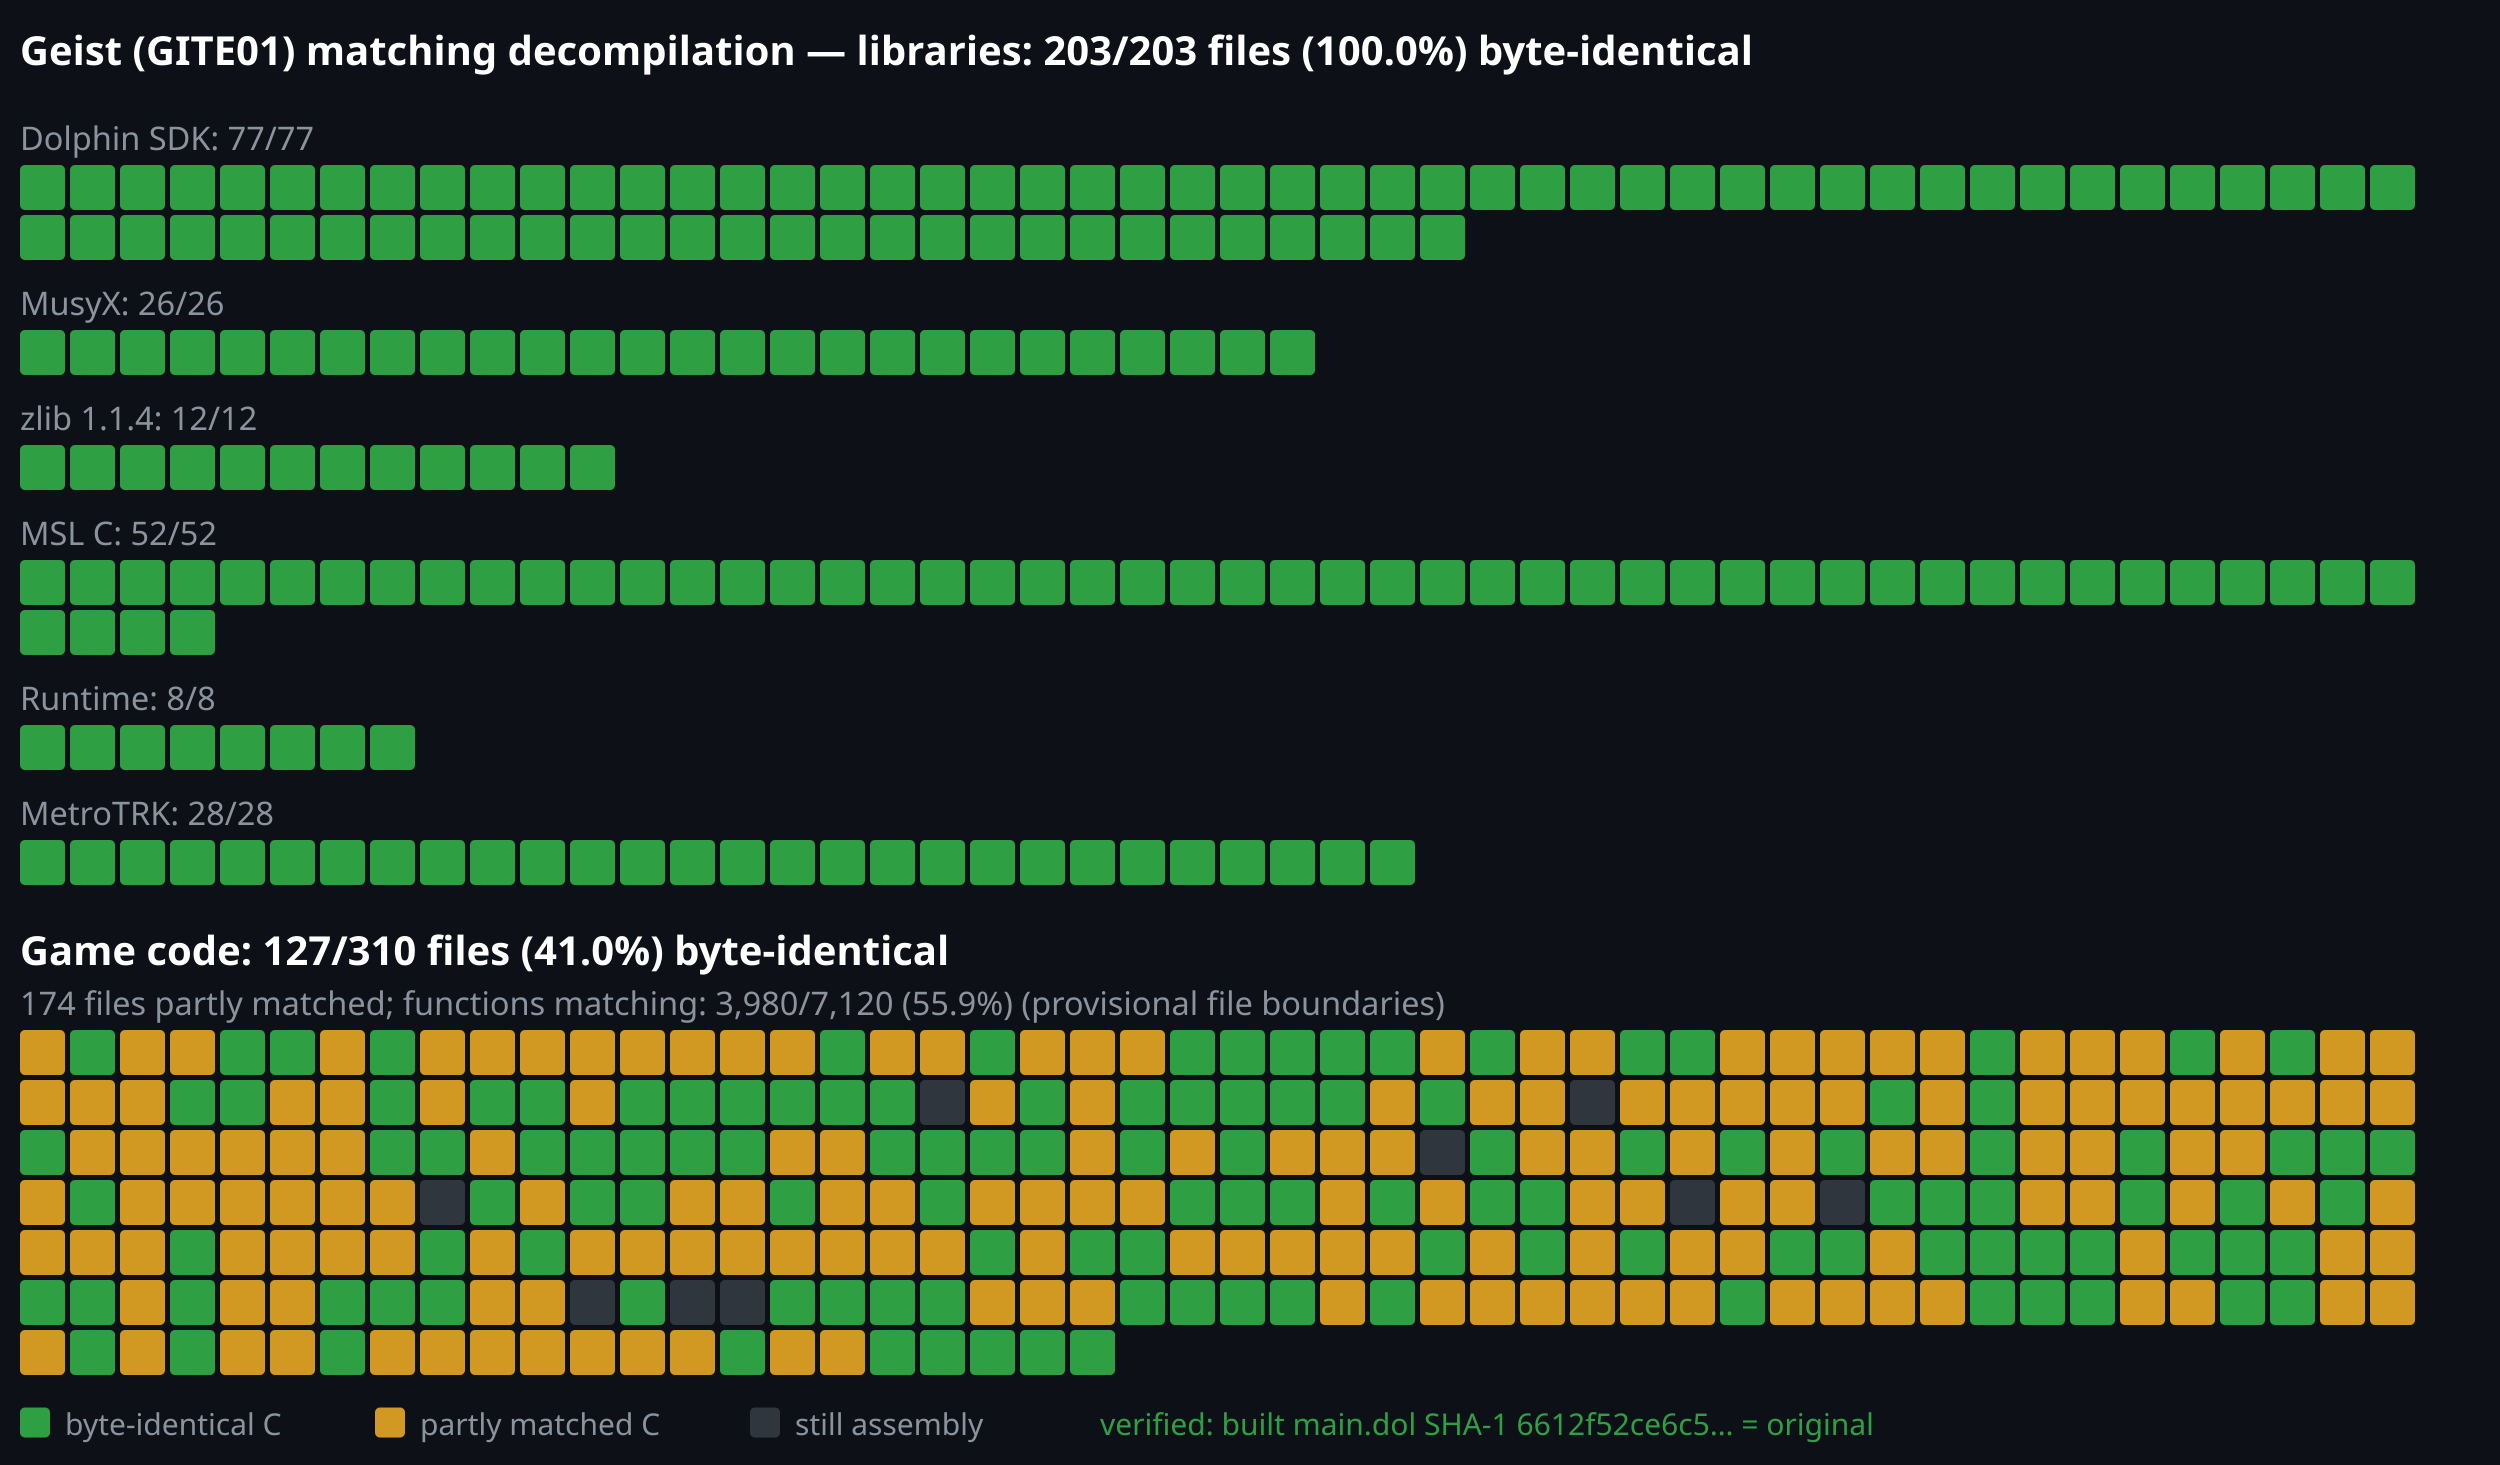
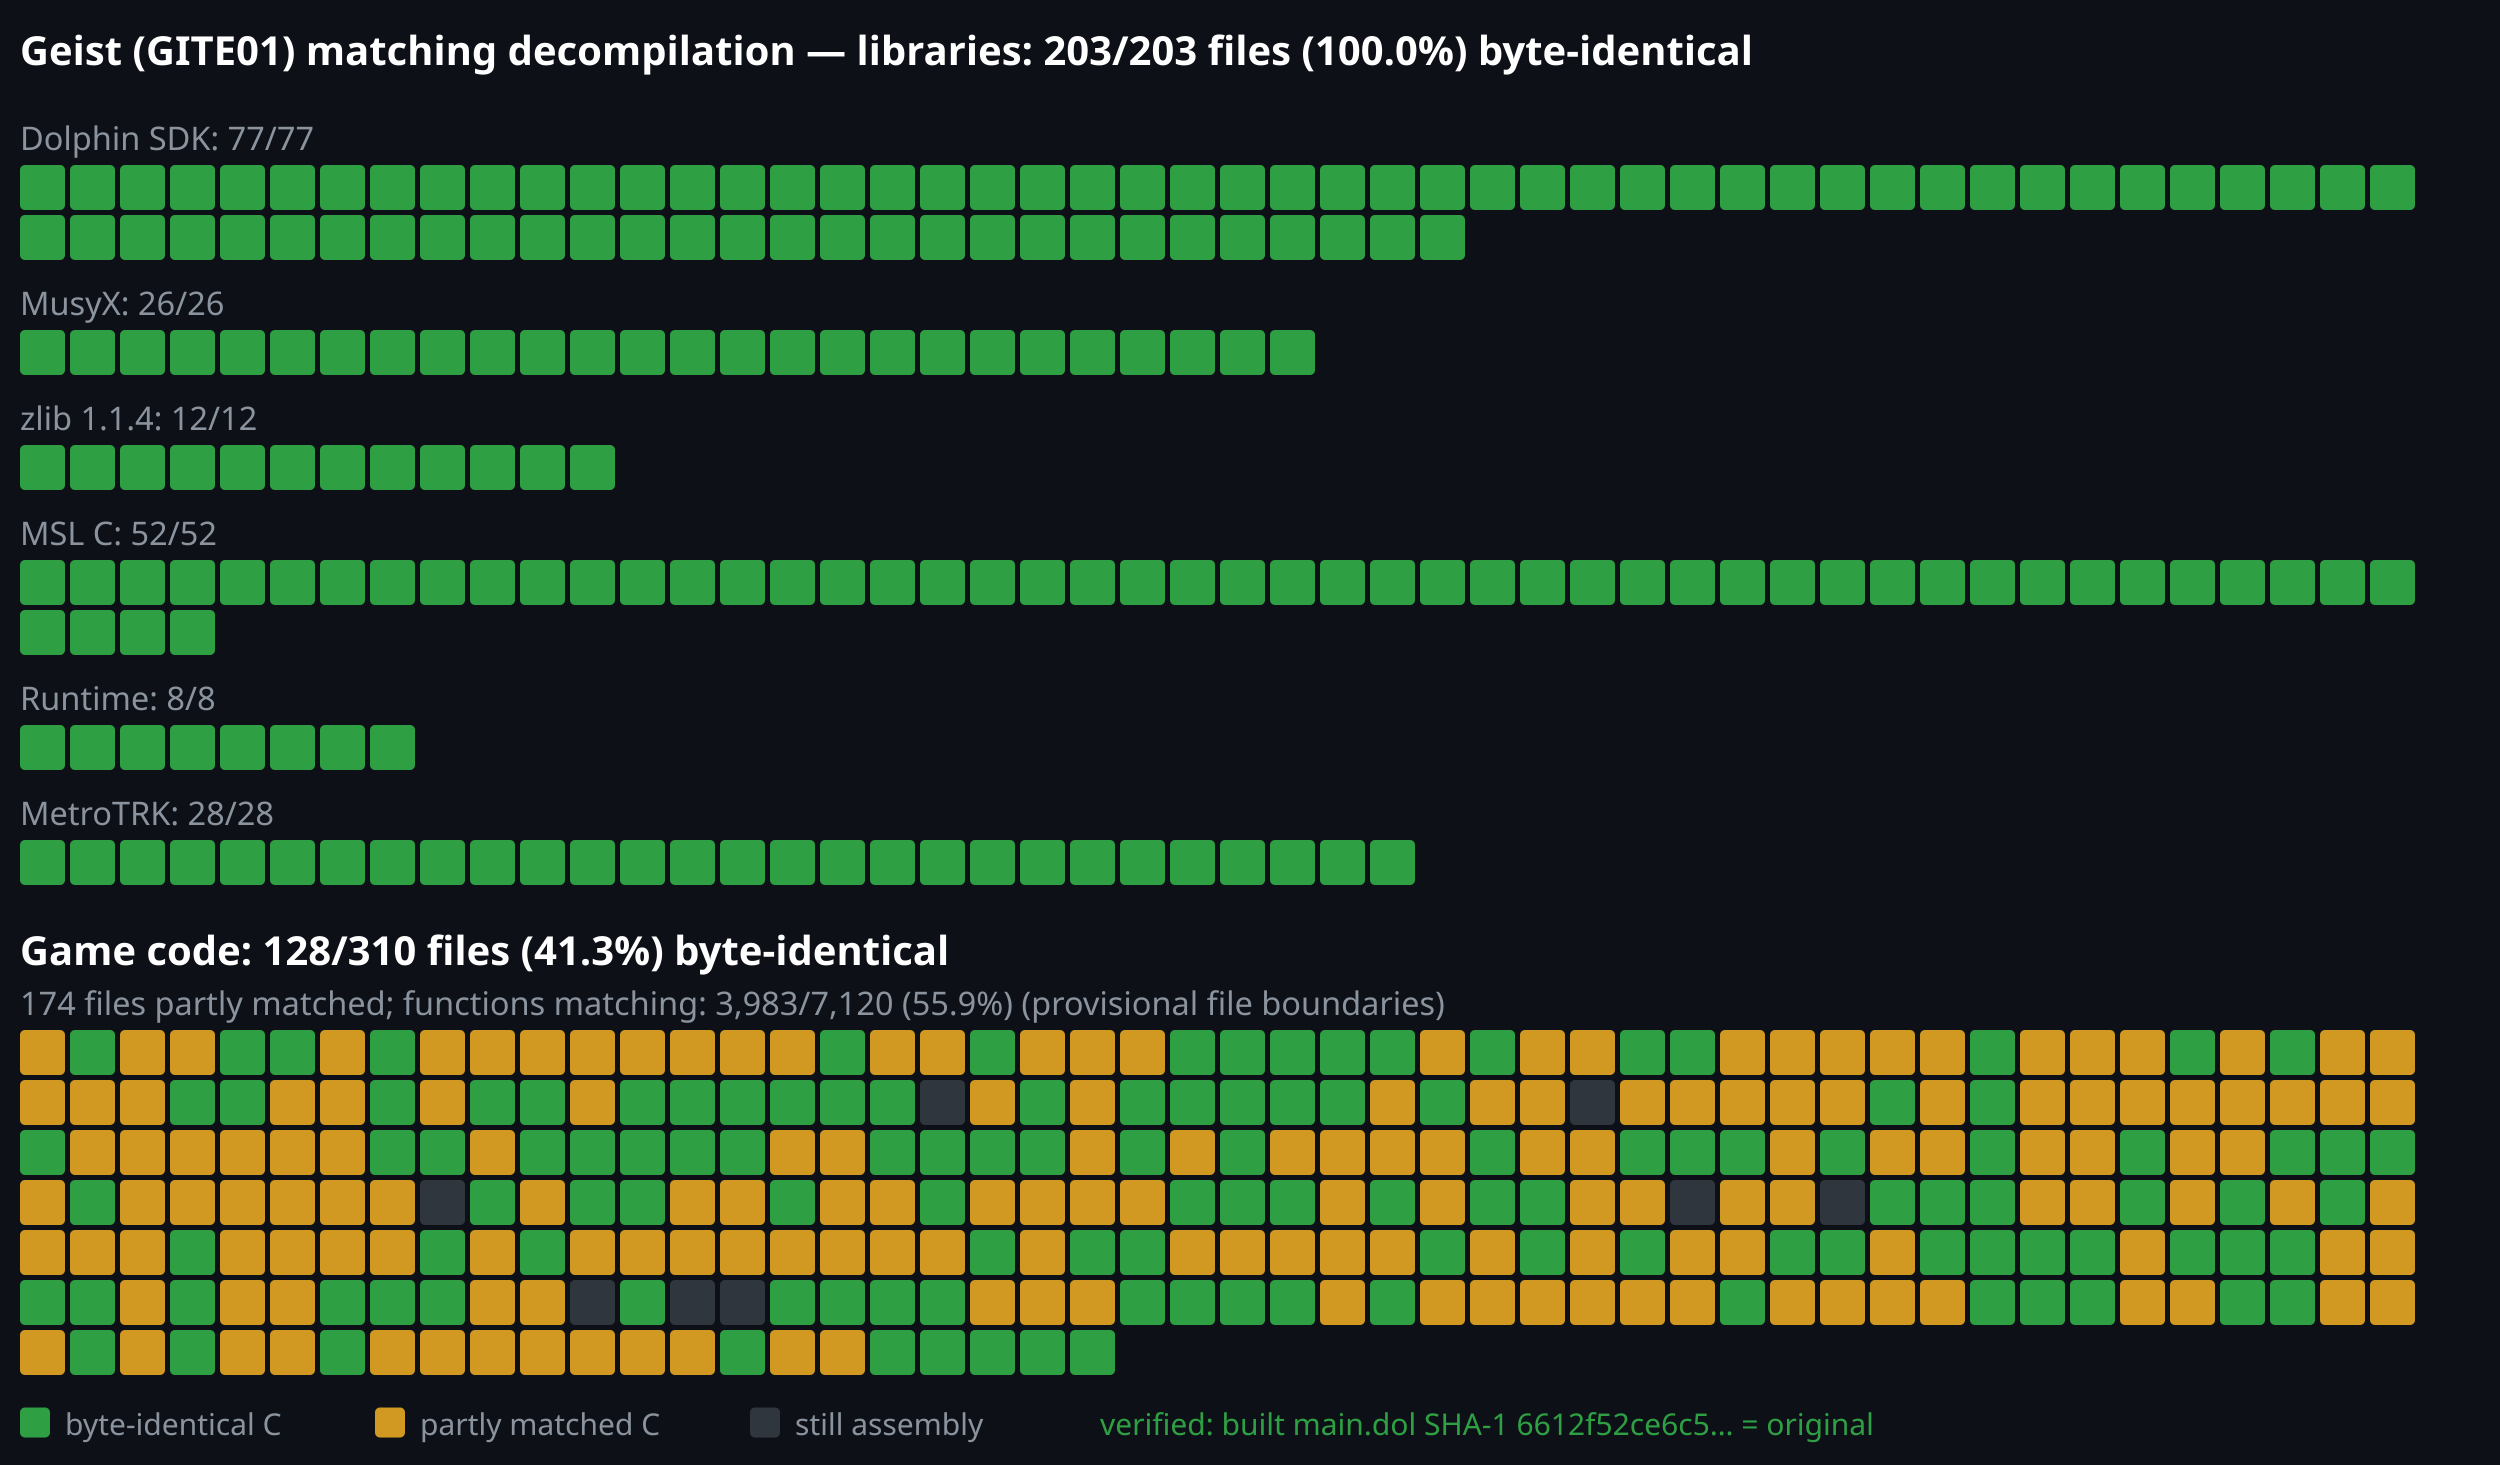
<svg xmlns="http://www.w3.org/2000/svg" viewBox="0 0 1000 586" width="1000" height="586">
  <rect width="1000" height="586" fill="#0d1117" />
  <text x="8" y="26" font-family="sans-serif" font-size="16" font-weight="bold" fill="#ffffff">Geist (GITE01) matching decompilation — libraries: 203/203 files (100.0%) byte-identical</text>
  <text x="8" y="60" font-family="sans-serif" font-size="13" font-weight="normal" fill="#8b949e">Dolphin SDK: 77/77</text>
  <rect x="8" y="66" width="18" height="18" rx="2" fill="#2ea043" />
  <rect x="28" y="66" width="18" height="18" rx="2" fill="#2ea043" />
  <rect x="48" y="66" width="18" height="18" rx="2" fill="#2ea043" />
  <rect x="68" y="66" width="18" height="18" rx="2" fill="#2ea043" />
  <rect x="88" y="66" width="18" height="18" rx="2" fill="#2ea043" />
  <rect x="108" y="66" width="18" height="18" rx="2" fill="#2ea043" />
  <rect x="128" y="66" width="18" height="18" rx="2" fill="#2ea043" />
  <rect x="148" y="66" width="18" height="18" rx="2" fill="#2ea043" />
  <rect x="168" y="66" width="18" height="18" rx="2" fill="#2ea043" />
  <rect x="188" y="66" width="18" height="18" rx="2" fill="#2ea043" />
  <rect x="208" y="66" width="18" height="18" rx="2" fill="#2ea043" />
  <rect x="228" y="66" width="18" height="18" rx="2" fill="#2ea043" />
  <rect x="248" y="66" width="18" height="18" rx="2" fill="#2ea043" />
  <rect x="268" y="66" width="18" height="18" rx="2" fill="#2ea043" />
  <rect x="288" y="66" width="18" height="18" rx="2" fill="#2ea043" />
  <rect x="308" y="66" width="18" height="18" rx="2" fill="#2ea043" />
  <rect x="328" y="66" width="18" height="18" rx="2" fill="#2ea043" />
  <rect x="348" y="66" width="18" height="18" rx="2" fill="#2ea043" />
  <rect x="368" y="66" width="18" height="18" rx="2" fill="#2ea043" />
  <rect x="388" y="66" width="18" height="18" rx="2" fill="#2ea043" />
  <rect x="408" y="66" width="18" height="18" rx="2" fill="#2ea043" />
  <rect x="428" y="66" width="18" height="18" rx="2" fill="#2ea043" />
  <rect x="448" y="66" width="18" height="18" rx="2" fill="#2ea043" />
  <rect x="468" y="66" width="18" height="18" rx="2" fill="#2ea043" />
  <rect x="488" y="66" width="18" height="18" rx="2" fill="#2ea043" />
  <rect x="508" y="66" width="18" height="18" rx="2" fill="#2ea043" />
  <rect x="528" y="66" width="18" height="18" rx="2" fill="#2ea043" />
  <rect x="548" y="66" width="18" height="18" rx="2" fill="#2ea043" />
  <rect x="568" y="66" width="18" height="18" rx="2" fill="#2ea043" />
  <rect x="588" y="66" width="18" height="18" rx="2" fill="#2ea043" />
  <rect x="608" y="66" width="18" height="18" rx="2" fill="#2ea043" />
  <rect x="628" y="66" width="18" height="18" rx="2" fill="#2ea043" />
  <rect x="648" y="66" width="18" height="18" rx="2" fill="#2ea043" />
  <rect x="668" y="66" width="18" height="18" rx="2" fill="#2ea043" />
  <rect x="688" y="66" width="18" height="18" rx="2" fill="#2ea043" />
  <rect x="708" y="66" width="18" height="18" rx="2" fill="#2ea043" />
  <rect x="728" y="66" width="18" height="18" rx="2" fill="#2ea043" />
  <rect x="748" y="66" width="18" height="18" rx="2" fill="#2ea043" />
  <rect x="768" y="66" width="18" height="18" rx="2" fill="#2ea043" />
  <rect x="788" y="66" width="18" height="18" rx="2" fill="#2ea043" />
  <rect x="808" y="66" width="18" height="18" rx="2" fill="#2ea043" />
  <rect x="828" y="66" width="18" height="18" rx="2" fill="#2ea043" />
  <rect x="848" y="66" width="18" height="18" rx="2" fill="#2ea043" />
  <rect x="868" y="66" width="18" height="18" rx="2" fill="#2ea043" />
  <rect x="888" y="66" width="18" height="18" rx="2" fill="#2ea043" />
  <rect x="908" y="66" width="18" height="18" rx="2" fill="#2ea043" />
  <rect x="928" y="66" width="18" height="18" rx="2" fill="#2ea043" />
  <rect x="948" y="66" width="18" height="18" rx="2" fill="#2ea043" />
  <rect x="8" y="86" width="18" height="18" rx="2" fill="#2ea043" />
  <rect x="28" y="86" width="18" height="18" rx="2" fill="#2ea043" />
  <rect x="48" y="86" width="18" height="18" rx="2" fill="#2ea043" />
  <rect x="68" y="86" width="18" height="18" rx="2" fill="#2ea043" />
  <rect x="88" y="86" width="18" height="18" rx="2" fill="#2ea043" />
  <rect x="108" y="86" width="18" height="18" rx="2" fill="#2ea043" />
  <rect x="128" y="86" width="18" height="18" rx="2" fill="#2ea043" />
  <rect x="148" y="86" width="18" height="18" rx="2" fill="#2ea043" />
  <rect x="168" y="86" width="18" height="18" rx="2" fill="#2ea043" />
  <rect x="188" y="86" width="18" height="18" rx="2" fill="#2ea043" />
  <rect x="208" y="86" width="18" height="18" rx="2" fill="#2ea043" />
  <rect x="228" y="86" width="18" height="18" rx="2" fill="#2ea043" />
  <rect x="248" y="86" width="18" height="18" rx="2" fill="#2ea043" />
  <rect x="268" y="86" width="18" height="18" rx="2" fill="#2ea043" />
  <rect x="288" y="86" width="18" height="18" rx="2" fill="#2ea043" />
  <rect x="308" y="86" width="18" height="18" rx="2" fill="#2ea043" />
  <rect x="328" y="86" width="18" height="18" rx="2" fill="#2ea043" />
  <rect x="348" y="86" width="18" height="18" rx="2" fill="#2ea043" />
  <rect x="368" y="86" width="18" height="18" rx="2" fill="#2ea043" />
  <rect x="388" y="86" width="18" height="18" rx="2" fill="#2ea043" />
  <rect x="408" y="86" width="18" height="18" rx="2" fill="#2ea043" />
  <rect x="428" y="86" width="18" height="18" rx="2" fill="#2ea043" />
  <rect x="448" y="86" width="18" height="18" rx="2" fill="#2ea043" />
  <rect x="468" y="86" width="18" height="18" rx="2" fill="#2ea043" />
  <rect x="488" y="86" width="18" height="18" rx="2" fill="#2ea043" />
  <rect x="508" y="86" width="18" height="18" rx="2" fill="#2ea043" />
  <rect x="528" y="86" width="18" height="18" rx="2" fill="#2ea043" />
  <rect x="548" y="86" width="18" height="18" rx="2" fill="#2ea043" />
  <rect x="568" y="86" width="18" height="18" rx="2" fill="#2ea043" />
  <text x="8" y="126" font-family="sans-serif" font-size="13" font-weight="normal" fill="#8b949e">MusyX: 26/26</text>
  <rect x="8" y="132" width="18" height="18" rx="2" fill="#2ea043" />
  <rect x="28" y="132" width="18" height="18" rx="2" fill="#2ea043" />
  <rect x="48" y="132" width="18" height="18" rx="2" fill="#2ea043" />
  <rect x="68" y="132" width="18" height="18" rx="2" fill="#2ea043" />
  <rect x="88" y="132" width="18" height="18" rx="2" fill="#2ea043" />
  <rect x="108" y="132" width="18" height="18" rx="2" fill="#2ea043" />
  <rect x="128" y="132" width="18" height="18" rx="2" fill="#2ea043" />
  <rect x="148" y="132" width="18" height="18" rx="2" fill="#2ea043" />
  <rect x="168" y="132" width="18" height="18" rx="2" fill="#2ea043" />
  <rect x="188" y="132" width="18" height="18" rx="2" fill="#2ea043" />
  <rect x="208" y="132" width="18" height="18" rx="2" fill="#2ea043" />
  <rect x="228" y="132" width="18" height="18" rx="2" fill="#2ea043" />
  <rect x="248" y="132" width="18" height="18" rx="2" fill="#2ea043" />
  <rect x="268" y="132" width="18" height="18" rx="2" fill="#2ea043" />
  <rect x="288" y="132" width="18" height="18" rx="2" fill="#2ea043" />
  <rect x="308" y="132" width="18" height="18" rx="2" fill="#2ea043" />
  <rect x="328" y="132" width="18" height="18" rx="2" fill="#2ea043" />
  <rect x="348" y="132" width="18" height="18" rx="2" fill="#2ea043" />
  <rect x="368" y="132" width="18" height="18" rx="2" fill="#2ea043" />
  <rect x="388" y="132" width="18" height="18" rx="2" fill="#2ea043" />
  <rect x="408" y="132" width="18" height="18" rx="2" fill="#2ea043" />
  <rect x="428" y="132" width="18" height="18" rx="2" fill="#2ea043" />
  <rect x="448" y="132" width="18" height="18" rx="2" fill="#2ea043" />
  <rect x="468" y="132" width="18" height="18" rx="2" fill="#2ea043" />
  <rect x="488" y="132" width="18" height="18" rx="2" fill="#2ea043" />
  <rect x="508" y="132" width="18" height="18" rx="2" fill="#2ea043" />
  <text x="8" y="172" font-family="sans-serif" font-size="13" font-weight="normal" fill="#8b949e">zlib 1.1.4: 12/12</text>
  <rect x="8" y="178" width="18" height="18" rx="2" fill="#2ea043" />
  <rect x="28" y="178" width="18" height="18" rx="2" fill="#2ea043" />
  <rect x="48" y="178" width="18" height="18" rx="2" fill="#2ea043" />
  <rect x="68" y="178" width="18" height="18" rx="2" fill="#2ea043" />
  <rect x="88" y="178" width="18" height="18" rx="2" fill="#2ea043" />
  <rect x="108" y="178" width="18" height="18" rx="2" fill="#2ea043" />
  <rect x="128" y="178" width="18" height="18" rx="2" fill="#2ea043" />
  <rect x="148" y="178" width="18" height="18" rx="2" fill="#2ea043" />
  <rect x="168" y="178" width="18" height="18" rx="2" fill="#2ea043" />
  <rect x="188" y="178" width="18" height="18" rx="2" fill="#2ea043" />
  <rect x="208" y="178" width="18" height="18" rx="2" fill="#2ea043" />
  <rect x="228" y="178" width="18" height="18" rx="2" fill="#2ea043" />
  <text x="8" y="218" font-family="sans-serif" font-size="13" font-weight="normal" fill="#8b949e">MSL C: 52/52</text>
  <rect x="8" y="224" width="18" height="18" rx="2" fill="#2ea043" />
  <rect x="28" y="224" width="18" height="18" rx="2" fill="#2ea043" />
  <rect x="48" y="224" width="18" height="18" rx="2" fill="#2ea043" />
  <rect x="68" y="224" width="18" height="18" rx="2" fill="#2ea043" />
  <rect x="88" y="224" width="18" height="18" rx="2" fill="#2ea043" />
  <rect x="108" y="224" width="18" height="18" rx="2" fill="#2ea043" />
  <rect x="128" y="224" width="18" height="18" rx="2" fill="#2ea043" />
  <rect x="148" y="224" width="18" height="18" rx="2" fill="#2ea043" />
  <rect x="168" y="224" width="18" height="18" rx="2" fill="#2ea043" />
  <rect x="188" y="224" width="18" height="18" rx="2" fill="#2ea043" />
  <rect x="208" y="224" width="18" height="18" rx="2" fill="#2ea043" />
  <rect x="228" y="224" width="18" height="18" rx="2" fill="#2ea043" />
  <rect x="248" y="224" width="18" height="18" rx="2" fill="#2ea043" />
  <rect x="268" y="224" width="18" height="18" rx="2" fill="#2ea043" />
  <rect x="288" y="224" width="18" height="18" rx="2" fill="#2ea043" />
  <rect x="308" y="224" width="18" height="18" rx="2" fill="#2ea043" />
  <rect x="328" y="224" width="18" height="18" rx="2" fill="#2ea043" />
  <rect x="348" y="224" width="18" height="18" rx="2" fill="#2ea043" />
  <rect x="368" y="224" width="18" height="18" rx="2" fill="#2ea043" />
  <rect x="388" y="224" width="18" height="18" rx="2" fill="#2ea043" />
  <rect x="408" y="224" width="18" height="18" rx="2" fill="#2ea043" />
  <rect x="428" y="224" width="18" height="18" rx="2" fill="#2ea043" />
  <rect x="448" y="224" width="18" height="18" rx="2" fill="#2ea043" />
  <rect x="468" y="224" width="18" height="18" rx="2" fill="#2ea043" />
  <rect x="488" y="224" width="18" height="18" rx="2" fill="#2ea043" />
  <rect x="508" y="224" width="18" height="18" rx="2" fill="#2ea043" />
  <rect x="528" y="224" width="18" height="18" rx="2" fill="#2ea043" />
  <rect x="548" y="224" width="18" height="18" rx="2" fill="#2ea043" />
  <rect x="568" y="224" width="18" height="18" rx="2" fill="#2ea043" />
  <rect x="588" y="224" width="18" height="18" rx="2" fill="#2ea043" />
  <rect x="608" y="224" width="18" height="18" rx="2" fill="#2ea043" />
  <rect x="628" y="224" width="18" height="18" rx="2" fill="#2ea043" />
  <rect x="648" y="224" width="18" height="18" rx="2" fill="#2ea043" />
  <rect x="668" y="224" width="18" height="18" rx="2" fill="#2ea043" />
  <rect x="688" y="224" width="18" height="18" rx="2" fill="#2ea043" />
  <rect x="708" y="224" width="18" height="18" rx="2" fill="#2ea043" />
  <rect x="728" y="224" width="18" height="18" rx="2" fill="#2ea043" />
  <rect x="748" y="224" width="18" height="18" rx="2" fill="#2ea043" />
  <rect x="768" y="224" width="18" height="18" rx="2" fill="#2ea043" />
  <rect x="788" y="224" width="18" height="18" rx="2" fill="#2ea043" />
  <rect x="808" y="224" width="18" height="18" rx="2" fill="#2ea043" />
  <rect x="828" y="224" width="18" height="18" rx="2" fill="#2ea043" />
  <rect x="848" y="224" width="18" height="18" rx="2" fill="#2ea043" />
  <rect x="868" y="224" width="18" height="18" rx="2" fill="#2ea043" />
  <rect x="888" y="224" width="18" height="18" rx="2" fill="#2ea043" />
  <rect x="908" y="224" width="18" height="18" rx="2" fill="#2ea043" />
  <rect x="928" y="224" width="18" height="18" rx="2" fill="#2ea043" />
  <rect x="948" y="224" width="18" height="18" rx="2" fill="#2ea043" />
  <rect x="8" y="244" width="18" height="18" rx="2" fill="#2ea043" />
  <rect x="28" y="244" width="18" height="18" rx="2" fill="#2ea043" />
  <rect x="48" y="244" width="18" height="18" rx="2" fill="#2ea043" />
  <rect x="68" y="244" width="18" height="18" rx="2" fill="#2ea043" />
  <text x="8" y="284" font-family="sans-serif" font-size="13" font-weight="normal" fill="#8b949e">Runtime: 8/8</text>
  <rect x="8" y="290" width="18" height="18" rx="2" fill="#2ea043" />
  <rect x="28" y="290" width="18" height="18" rx="2" fill="#2ea043" />
  <rect x="48" y="290" width="18" height="18" rx="2" fill="#2ea043" />
  <rect x="68" y="290" width="18" height="18" rx="2" fill="#2ea043" />
  <rect x="88" y="290" width="18" height="18" rx="2" fill="#2ea043" />
  <rect x="108" y="290" width="18" height="18" rx="2" fill="#2ea043" />
  <rect x="128" y="290" width="18" height="18" rx="2" fill="#2ea043" />
  <rect x="148" y="290" width="18" height="18" rx="2" fill="#2ea043" />
  <text x="8" y="330" font-family="sans-serif" font-size="13" font-weight="normal" fill="#8b949e">MetroTRK: 28/28</text>
  <rect x="8" y="336" width="18" height="18" rx="2" fill="#2ea043" />
  <rect x="28" y="336" width="18" height="18" rx="2" fill="#2ea043" />
  <rect x="48" y="336" width="18" height="18" rx="2" fill="#2ea043" />
  <rect x="68" y="336" width="18" height="18" rx="2" fill="#2ea043" />
  <rect x="88" y="336" width="18" height="18" rx="2" fill="#2ea043" />
  <rect x="108" y="336" width="18" height="18" rx="2" fill="#2ea043" />
  <rect x="128" y="336" width="18" height="18" rx="2" fill="#2ea043" />
  <rect x="148" y="336" width="18" height="18" rx="2" fill="#2ea043" />
  <rect x="168" y="336" width="18" height="18" rx="2" fill="#2ea043" />
  <rect x="188" y="336" width="18" height="18" rx="2" fill="#2ea043" />
  <rect x="208" y="336" width="18" height="18" rx="2" fill="#2ea043" />
  <rect x="228" y="336" width="18" height="18" rx="2" fill="#2ea043" />
  <rect x="248" y="336" width="18" height="18" rx="2" fill="#2ea043" />
  <rect x="268" y="336" width="18" height="18" rx="2" fill="#2ea043" />
  <rect x="288" y="336" width="18" height="18" rx="2" fill="#2ea043" />
  <rect x="308" y="336" width="18" height="18" rx="2" fill="#2ea043" />
  <rect x="328" y="336" width="18" height="18" rx="2" fill="#2ea043" />
  <rect x="348" y="336" width="18" height="18" rx="2" fill="#2ea043" />
  <rect x="368" y="336" width="18" height="18" rx="2" fill="#2ea043" />
  <rect x="388" y="336" width="18" height="18" rx="2" fill="#2ea043" />
  <rect x="408" y="336" width="18" height="18" rx="2" fill="#2ea043" />
  <rect x="428" y="336" width="18" height="18" rx="2" fill="#2ea043" />
  <rect x="448" y="336" width="18" height="18" rx="2" fill="#2ea043" />
  <rect x="468" y="336" width="18" height="18" rx="2" fill="#2ea043" />
  <rect x="488" y="336" width="18" height="18" rx="2" fill="#2ea043" />
  <rect x="508" y="336" width="18" height="18" rx="2" fill="#2ea043" />
  <rect x="528" y="336" width="18" height="18" rx="2" fill="#2ea043" />
  <rect x="548" y="336" width="18" height="18" rx="2" fill="#2ea043" />
-   <text x="8" y="386" font-family="sans-serif" font-size="16" font-weight="bold" fill="#ffffff">Game code: 127/310 files (41.0%) byte-identical</text>
-   <text x="8" y="406" font-family="sans-serif" font-size="13" font-weight="normal" fill="#8b949e">174 files partly matched; functions matching: 3,980/7,120 (55.9%) (provisional file boundaries)</text>
+   <text x="8" y="386" font-family="sans-serif" font-size="16" font-weight="bold" fill="#ffffff">Game code: 128/310 files (41.3%) byte-identical</text>
+   <text x="8" y="406" font-family="sans-serif" font-size="13" font-weight="normal" fill="#8b949e">174 files partly matched; functions matching: 3,983/7,120 (55.9%) (provisional file boundaries)</text>
  <rect x="8" y="412" width="18" height="18" rx="2" fill="#d29922" />
  <rect x="28" y="412" width="18" height="18" rx="2" fill="#2ea043" />
  <rect x="48" y="412" width="18" height="18" rx="2" fill="#d29922" />
  <rect x="68" y="412" width="18" height="18" rx="2" fill="#d29922" />
  <rect x="88" y="412" width="18" height="18" rx="2" fill="#2ea043" />
  <rect x="108" y="412" width="18" height="18" rx="2" fill="#2ea043" />
  <rect x="128" y="412" width="18" height="18" rx="2" fill="#d29922" />
  <rect x="148" y="412" width="18" height="18" rx="2" fill="#2ea043" />
  <rect x="168" y="412" width="18" height="18" rx="2" fill="#d29922" />
  <rect x="188" y="412" width="18" height="18" rx="2" fill="#d29922" />
  <rect x="208" y="412" width="18" height="18" rx="2" fill="#d29922" />
  <rect x="228" y="412" width="18" height="18" rx="2" fill="#d29922" />
  <rect x="248" y="412" width="18" height="18" rx="2" fill="#d29922" />
  <rect x="268" y="412" width="18" height="18" rx="2" fill="#d29922" />
  <rect x="288" y="412" width="18" height="18" rx="2" fill="#d29922" />
  <rect x="308" y="412" width="18" height="18" rx="2" fill="#d29922" />
  <rect x="328" y="412" width="18" height="18" rx="2" fill="#2ea043" />
  <rect x="348" y="412" width="18" height="18" rx="2" fill="#d29922" />
  <rect x="368" y="412" width="18" height="18" rx="2" fill="#d29922" />
  <rect x="388" y="412" width="18" height="18" rx="2" fill="#2ea043" />
  <rect x="408" y="412" width="18" height="18" rx="2" fill="#d29922" />
  <rect x="428" y="412" width="18" height="18" rx="2" fill="#d29922" />
  <rect x="448" y="412" width="18" height="18" rx="2" fill="#d29922" />
  <rect x="468" y="412" width="18" height="18" rx="2" fill="#2ea043" />
  <rect x="488" y="412" width="18" height="18" rx="2" fill="#2ea043" />
  <rect x="508" y="412" width="18" height="18" rx="2" fill="#2ea043" />
  <rect x="528" y="412" width="18" height="18" rx="2" fill="#2ea043" />
  <rect x="548" y="412" width="18" height="18" rx="2" fill="#2ea043" />
  <rect x="568" y="412" width="18" height="18" rx="2" fill="#d29922" />
  <rect x="588" y="412" width="18" height="18" rx="2" fill="#2ea043" />
  <rect x="608" y="412" width="18" height="18" rx="2" fill="#d29922" />
  <rect x="628" y="412" width="18" height="18" rx="2" fill="#d29922" />
  <rect x="648" y="412" width="18" height="18" rx="2" fill="#2ea043" />
  <rect x="668" y="412" width="18" height="18" rx="2" fill="#2ea043" />
  <rect x="688" y="412" width="18" height="18" rx="2" fill="#d29922" />
  <rect x="708" y="412" width="18" height="18" rx="2" fill="#d29922" />
  <rect x="728" y="412" width="18" height="18" rx="2" fill="#d29922" />
  <rect x="748" y="412" width="18" height="18" rx="2" fill="#d29922" />
  <rect x="768" y="412" width="18" height="18" rx="2" fill="#d29922" />
  <rect x="788" y="412" width="18" height="18" rx="2" fill="#2ea043" />
  <rect x="808" y="412" width="18" height="18" rx="2" fill="#d29922" />
  <rect x="828" y="412" width="18" height="18" rx="2" fill="#d29922" />
  <rect x="848" y="412" width="18" height="18" rx="2" fill="#d29922" />
  <rect x="868" y="412" width="18" height="18" rx="2" fill="#2ea043" />
  <rect x="888" y="412" width="18" height="18" rx="2" fill="#d29922" />
  <rect x="908" y="412" width="18" height="18" rx="2" fill="#2ea043" />
  <rect x="928" y="412" width="18" height="18" rx="2" fill="#d29922" />
  <rect x="948" y="412" width="18" height="18" rx="2" fill="#d29922" />
  <rect x="8" y="432" width="18" height="18" rx="2" fill="#d29922" />
  <rect x="28" y="432" width="18" height="18" rx="2" fill="#d29922" />
  <rect x="48" y="432" width="18" height="18" rx="2" fill="#d29922" />
  <rect x="68" y="432" width="18" height="18" rx="2" fill="#2ea043" />
  <rect x="88" y="432" width="18" height="18" rx="2" fill="#2ea043" />
  <rect x="108" y="432" width="18" height="18" rx="2" fill="#d29922" />
  <rect x="128" y="432" width="18" height="18" rx="2" fill="#d29922" />
  <rect x="148" y="432" width="18" height="18" rx="2" fill="#2ea043" />
  <rect x="168" y="432" width="18" height="18" rx="2" fill="#d29922" />
  <rect x="188" y="432" width="18" height="18" rx="2" fill="#2ea043" />
  <rect x="208" y="432" width="18" height="18" rx="2" fill="#2ea043" />
  <rect x="228" y="432" width="18" height="18" rx="2" fill="#d29922" />
  <rect x="248" y="432" width="18" height="18" rx="2" fill="#2ea043" />
  <rect x="268" y="432" width="18" height="18" rx="2" fill="#2ea043" />
  <rect x="288" y="432" width="18" height="18" rx="2" fill="#2ea043" />
  <rect x="308" y="432" width="18" height="18" rx="2" fill="#2ea043" />
  <rect x="328" y="432" width="18" height="18" rx="2" fill="#2ea043" />
  <rect x="348" y="432" width="18" height="18" rx="2" fill="#2ea043" />
  <rect x="368" y="432" width="18" height="18" rx="2" fill="#30363d" />
  <rect x="388" y="432" width="18" height="18" rx="2" fill="#d29922" />
  <rect x="408" y="432" width="18" height="18" rx="2" fill="#2ea043" />
  <rect x="428" y="432" width="18" height="18" rx="2" fill="#d29922" />
  <rect x="448" y="432" width="18" height="18" rx="2" fill="#2ea043" />
  <rect x="468" y="432" width="18" height="18" rx="2" fill="#2ea043" />
  <rect x="488" y="432" width="18" height="18" rx="2" fill="#2ea043" />
  <rect x="508" y="432" width="18" height="18" rx="2" fill="#2ea043" />
  <rect x="528" y="432" width="18" height="18" rx="2" fill="#2ea043" />
  <rect x="548" y="432" width="18" height="18" rx="2" fill="#d29922" />
  <rect x="568" y="432" width="18" height="18" rx="2" fill="#2ea043" />
  <rect x="588" y="432" width="18" height="18" rx="2" fill="#d29922" />
  <rect x="608" y="432" width="18" height="18" rx="2" fill="#d29922" />
  <rect x="628" y="432" width="18" height="18" rx="2" fill="#30363d" />
  <rect x="648" y="432" width="18" height="18" rx="2" fill="#d29922" />
  <rect x="668" y="432" width="18" height="18" rx="2" fill="#d29922" />
  <rect x="688" y="432" width="18" height="18" rx="2" fill="#d29922" />
  <rect x="708" y="432" width="18" height="18" rx="2" fill="#d29922" />
  <rect x="728" y="432" width="18" height="18" rx="2" fill="#d29922" />
  <rect x="748" y="432" width="18" height="18" rx="2" fill="#2ea043" />
  <rect x="768" y="432" width="18" height="18" rx="2" fill="#d29922" />
  <rect x="788" y="432" width="18" height="18" rx="2" fill="#2ea043" />
  <rect x="808" y="432" width="18" height="18" rx="2" fill="#d29922" />
  <rect x="828" y="432" width="18" height="18" rx="2" fill="#d29922" />
  <rect x="848" y="432" width="18" height="18" rx="2" fill="#d29922" />
  <rect x="868" y="432" width="18" height="18" rx="2" fill="#d29922" />
  <rect x="888" y="432" width="18" height="18" rx="2" fill="#d29922" />
  <rect x="908" y="432" width="18" height="18" rx="2" fill="#d29922" />
  <rect x="928" y="432" width="18" height="18" rx="2" fill="#d29922" />
  <rect x="948" y="432" width="18" height="18" rx="2" fill="#d29922" />
  <rect x="8" y="452" width="18" height="18" rx="2" fill="#2ea043" />
  <rect x="28" y="452" width="18" height="18" rx="2" fill="#d29922" />
  <rect x="48" y="452" width="18" height="18" rx="2" fill="#d29922" />
  <rect x="68" y="452" width="18" height="18" rx="2" fill="#d29922" />
  <rect x="88" y="452" width="18" height="18" rx="2" fill="#d29922" />
  <rect x="108" y="452" width="18" height="18" rx="2" fill="#d29922" />
  <rect x="128" y="452" width="18" height="18" rx="2" fill="#d29922" />
  <rect x="148" y="452" width="18" height="18" rx="2" fill="#2ea043" />
  <rect x="168" y="452" width="18" height="18" rx="2" fill="#2ea043" />
  <rect x="188" y="452" width="18" height="18" rx="2" fill="#d29922" />
  <rect x="208" y="452" width="18" height="18" rx="2" fill="#2ea043" />
  <rect x="228" y="452" width="18" height="18" rx="2" fill="#2ea043" />
  <rect x="248" y="452" width="18" height="18" rx="2" fill="#2ea043" />
  <rect x="268" y="452" width="18" height="18" rx="2" fill="#2ea043" />
  <rect x="288" y="452" width="18" height="18" rx="2" fill="#2ea043" />
  <rect x="308" y="452" width="18" height="18" rx="2" fill="#d29922" />
  <rect x="328" y="452" width="18" height="18" rx="2" fill="#d29922" />
  <rect x="348" y="452" width="18" height="18" rx="2" fill="#2ea043" />
  <rect x="368" y="452" width="18" height="18" rx="2" fill="#2ea043" />
  <rect x="388" y="452" width="18" height="18" rx="2" fill="#2ea043" />
  <rect x="408" y="452" width="18" height="18" rx="2" fill="#2ea043" />
  <rect x="428" y="452" width="18" height="18" rx="2" fill="#d29922" />
  <rect x="448" y="452" width="18" height="18" rx="2" fill="#2ea043" />
  <rect x="468" y="452" width="18" height="18" rx="2" fill="#d29922" />
  <rect x="488" y="452" width="18" height="18" rx="2" fill="#2ea043" />
  <rect x="508" y="452" width="18" height="18" rx="2" fill="#d29922" />
  <rect x="528" y="452" width="18" height="18" rx="2" fill="#d29922" />
  <rect x="548" y="452" width="18" height="18" rx="2" fill="#d29922" />
-   <rect x="568" y="452" width="18" height="18" rx="2" fill="#30363d" />
+   <rect x="568" y="452" width="18" height="18" rx="2" fill="#d29922" />
  <rect x="588" y="452" width="18" height="18" rx="2" fill="#2ea043" />
  <rect x="608" y="452" width="18" height="18" rx="2" fill="#d29922" />
  <rect x="628" y="452" width="18" height="18" rx="2" fill="#d29922" />
  <rect x="648" y="452" width="18" height="18" rx="2" fill="#2ea043" />
-   <rect x="668" y="452" width="18" height="18" rx="2" fill="#d29922" />
+   <rect x="668" y="452" width="18" height="18" rx="2" fill="#2ea043" />
  <rect x="688" y="452" width="18" height="18" rx="2" fill="#2ea043" />
  <rect x="708" y="452" width="18" height="18" rx="2" fill="#d29922" />
  <rect x="728" y="452" width="18" height="18" rx="2" fill="#2ea043" />
  <rect x="748" y="452" width="18" height="18" rx="2" fill="#d29922" />
  <rect x="768" y="452" width="18" height="18" rx="2" fill="#d29922" />
  <rect x="788" y="452" width="18" height="18" rx="2" fill="#2ea043" />
  <rect x="808" y="452" width="18" height="18" rx="2" fill="#d29922" />
  <rect x="828" y="452" width="18" height="18" rx="2" fill="#d29922" />
  <rect x="848" y="452" width="18" height="18" rx="2" fill="#2ea043" />
  <rect x="868" y="452" width="18" height="18" rx="2" fill="#d29922" />
  <rect x="888" y="452" width="18" height="18" rx="2" fill="#d29922" />
  <rect x="908" y="452" width="18" height="18" rx="2" fill="#2ea043" />
  <rect x="928" y="452" width="18" height="18" rx="2" fill="#2ea043" />
  <rect x="948" y="452" width="18" height="18" rx="2" fill="#2ea043" />
  <rect x="8" y="472" width="18" height="18" rx="2" fill="#d29922" />
  <rect x="28" y="472" width="18" height="18" rx="2" fill="#2ea043" />
  <rect x="48" y="472" width="18" height="18" rx="2" fill="#d29922" />
  <rect x="68" y="472" width="18" height="18" rx="2" fill="#d29922" />
  <rect x="88" y="472" width="18" height="18" rx="2" fill="#d29922" />
  <rect x="108" y="472" width="18" height="18" rx="2" fill="#d29922" />
  <rect x="128" y="472" width="18" height="18" rx="2" fill="#d29922" />
  <rect x="148" y="472" width="18" height="18" rx="2" fill="#d29922" />
  <rect x="168" y="472" width="18" height="18" rx="2" fill="#30363d" />
  <rect x="188" y="472" width="18" height="18" rx="2" fill="#2ea043" />
  <rect x="208" y="472" width="18" height="18" rx="2" fill="#d29922" />
  <rect x="228" y="472" width="18" height="18" rx="2" fill="#2ea043" />
  <rect x="248" y="472" width="18" height="18" rx="2" fill="#2ea043" />
  <rect x="268" y="472" width="18" height="18" rx="2" fill="#d29922" />
  <rect x="288" y="472" width="18" height="18" rx="2" fill="#d29922" />
  <rect x="308" y="472" width="18" height="18" rx="2" fill="#2ea043" />
  <rect x="328" y="472" width="18" height="18" rx="2" fill="#d29922" />
  <rect x="348" y="472" width="18" height="18" rx="2" fill="#d29922" />
  <rect x="368" y="472" width="18" height="18" rx="2" fill="#2ea043" />
  <rect x="388" y="472" width="18" height="18" rx="2" fill="#d29922" />
  <rect x="408" y="472" width="18" height="18" rx="2" fill="#d29922" />
  <rect x="428" y="472" width="18" height="18" rx="2" fill="#d29922" />
  <rect x="448" y="472" width="18" height="18" rx="2" fill="#d29922" />
  <rect x="468" y="472" width="18" height="18" rx="2" fill="#2ea043" />
  <rect x="488" y="472" width="18" height="18" rx="2" fill="#2ea043" />
  <rect x="508" y="472" width="18" height="18" rx="2" fill="#2ea043" />
  <rect x="528" y="472" width="18" height="18" rx="2" fill="#d29922" />
  <rect x="548" y="472" width="18" height="18" rx="2" fill="#2ea043" />
  <rect x="568" y="472" width="18" height="18" rx="2" fill="#d29922" />
  <rect x="588" y="472" width="18" height="18" rx="2" fill="#2ea043" />
  <rect x="608" y="472" width="18" height="18" rx="2" fill="#2ea043" />
  <rect x="628" y="472" width="18" height="18" rx="2" fill="#d29922" />
  <rect x="648" y="472" width="18" height="18" rx="2" fill="#d29922" />
  <rect x="668" y="472" width="18" height="18" rx="2" fill="#30363d" />
  <rect x="688" y="472" width="18" height="18" rx="2" fill="#d29922" />
  <rect x="708" y="472" width="18" height="18" rx="2" fill="#d29922" />
  <rect x="728" y="472" width="18" height="18" rx="2" fill="#30363d" />
  <rect x="748" y="472" width="18" height="18" rx="2" fill="#2ea043" />
  <rect x="768" y="472" width="18" height="18" rx="2" fill="#2ea043" />
  <rect x="788" y="472" width="18" height="18" rx="2" fill="#2ea043" />
  <rect x="808" y="472" width="18" height="18" rx="2" fill="#d29922" />
  <rect x="828" y="472" width="18" height="18" rx="2" fill="#d29922" />
  <rect x="848" y="472" width="18" height="18" rx="2" fill="#2ea043" />
  <rect x="868" y="472" width="18" height="18" rx="2" fill="#d29922" />
  <rect x="888" y="472" width="18" height="18" rx="2" fill="#2ea043" />
  <rect x="908" y="472" width="18" height="18" rx="2" fill="#d29922" />
  <rect x="928" y="472" width="18" height="18" rx="2" fill="#2ea043" />
  <rect x="948" y="472" width="18" height="18" rx="2" fill="#d29922" />
  <rect x="8" y="492" width="18" height="18" rx="2" fill="#d29922" />
  <rect x="28" y="492" width="18" height="18" rx="2" fill="#d29922" />
  <rect x="48" y="492" width="18" height="18" rx="2" fill="#d29922" />
  <rect x="68" y="492" width="18" height="18" rx="2" fill="#2ea043" />
  <rect x="88" y="492" width="18" height="18" rx="2" fill="#d29922" />
  <rect x="108" y="492" width="18" height="18" rx="2" fill="#d29922" />
  <rect x="128" y="492" width="18" height="18" rx="2" fill="#d29922" />
  <rect x="148" y="492" width="18" height="18" rx="2" fill="#d29922" />
  <rect x="168" y="492" width="18" height="18" rx="2" fill="#2ea043" />
  <rect x="188" y="492" width="18" height="18" rx="2" fill="#d29922" />
  <rect x="208" y="492" width="18" height="18" rx="2" fill="#2ea043" />
  <rect x="228" y="492" width="18" height="18" rx="2" fill="#d29922" />
  <rect x="248" y="492" width="18" height="18" rx="2" fill="#d29922" />
  <rect x="268" y="492" width="18" height="18" rx="2" fill="#d29922" />
  <rect x="288" y="492" width="18" height="18" rx="2" fill="#d29922" />
  <rect x="308" y="492" width="18" height="18" rx="2" fill="#d29922" />
  <rect x="328" y="492" width="18" height="18" rx="2" fill="#d29922" />
  <rect x="348" y="492" width="18" height="18" rx="2" fill="#d29922" />
  <rect x="368" y="492" width="18" height="18" rx="2" fill="#d29922" />
  <rect x="388" y="492" width="18" height="18" rx="2" fill="#2ea043" />
  <rect x="408" y="492" width="18" height="18" rx="2" fill="#d29922" />
  <rect x="428" y="492" width="18" height="18" rx="2" fill="#2ea043" />
  <rect x="448" y="492" width="18" height="18" rx="2" fill="#2ea043" />
  <rect x="468" y="492" width="18" height="18" rx="2" fill="#d29922" />
  <rect x="488" y="492" width="18" height="18" rx="2" fill="#d29922" />
  <rect x="508" y="492" width="18" height="18" rx="2" fill="#d29922" />
  <rect x="528" y="492" width="18" height="18" rx="2" fill="#d29922" />
  <rect x="548" y="492" width="18" height="18" rx="2" fill="#d29922" />
  <rect x="568" y="492" width="18" height="18" rx="2" fill="#2ea043" />
  <rect x="588" y="492" width="18" height="18" rx="2" fill="#d29922" />
  <rect x="608" y="492" width="18" height="18" rx="2" fill="#2ea043" />
  <rect x="628" y="492" width="18" height="18" rx="2" fill="#d29922" />
  <rect x="648" y="492" width="18" height="18" rx="2" fill="#2ea043" />
  <rect x="668" y="492" width="18" height="18" rx="2" fill="#d29922" />
  <rect x="688" y="492" width="18" height="18" rx="2" fill="#d29922" />
  <rect x="708" y="492" width="18" height="18" rx="2" fill="#2ea043" />
  <rect x="728" y="492" width="18" height="18" rx="2" fill="#2ea043" />
  <rect x="748" y="492" width="18" height="18" rx="2" fill="#d29922" />
  <rect x="768" y="492" width="18" height="18" rx="2" fill="#2ea043" />
  <rect x="788" y="492" width="18" height="18" rx="2" fill="#2ea043" />
  <rect x="808" y="492" width="18" height="18" rx="2" fill="#2ea043" />
  <rect x="828" y="492" width="18" height="18" rx="2" fill="#2ea043" />
  <rect x="848" y="492" width="18" height="18" rx="2" fill="#d29922" />
  <rect x="868" y="492" width="18" height="18" rx="2" fill="#2ea043" />
  <rect x="888" y="492" width="18" height="18" rx="2" fill="#2ea043" />
  <rect x="908" y="492" width="18" height="18" rx="2" fill="#2ea043" />
  <rect x="928" y="492" width="18" height="18" rx="2" fill="#d29922" />
  <rect x="948" y="492" width="18" height="18" rx="2" fill="#d29922" />
  <rect x="8" y="512" width="18" height="18" rx="2" fill="#2ea043" />
  <rect x="28" y="512" width="18" height="18" rx="2" fill="#2ea043" />
  <rect x="48" y="512" width="18" height="18" rx="2" fill="#d29922" />
  <rect x="68" y="512" width="18" height="18" rx="2" fill="#2ea043" />
  <rect x="88" y="512" width="18" height="18" rx="2" fill="#d29922" />
  <rect x="108" y="512" width="18" height="18" rx="2" fill="#d29922" />
  <rect x="128" y="512" width="18" height="18" rx="2" fill="#2ea043" />
  <rect x="148" y="512" width="18" height="18" rx="2" fill="#2ea043" />
  <rect x="168" y="512" width="18" height="18" rx="2" fill="#2ea043" />
  <rect x="188" y="512" width="18" height="18" rx="2" fill="#d29922" />
  <rect x="208" y="512" width="18" height="18" rx="2" fill="#d29922" />
  <rect x="228" y="512" width="18" height="18" rx="2" fill="#30363d" />
  <rect x="248" y="512" width="18" height="18" rx="2" fill="#2ea043" />
  <rect x="268" y="512" width="18" height="18" rx="2" fill="#30363d" />
  <rect x="288" y="512" width="18" height="18" rx="2" fill="#30363d" />
  <rect x="308" y="512" width="18" height="18" rx="2" fill="#2ea043" />
  <rect x="328" y="512" width="18" height="18" rx="2" fill="#2ea043" />
  <rect x="348" y="512" width="18" height="18" rx="2" fill="#2ea043" />
  <rect x="368" y="512" width="18" height="18" rx="2" fill="#2ea043" />
  <rect x="388" y="512" width="18" height="18" rx="2" fill="#d29922" />
  <rect x="408" y="512" width="18" height="18" rx="2" fill="#d29922" />
  <rect x="428" y="512" width="18" height="18" rx="2" fill="#d29922" />
  <rect x="448" y="512" width="18" height="18" rx="2" fill="#2ea043" />
  <rect x="468" y="512" width="18" height="18" rx="2" fill="#2ea043" />
  <rect x="488" y="512" width="18" height="18" rx="2" fill="#2ea043" />
  <rect x="508" y="512" width="18" height="18" rx="2" fill="#2ea043" />
  <rect x="528" y="512" width="18" height="18" rx="2" fill="#d29922" />
  <rect x="548" y="512" width="18" height="18" rx="2" fill="#2ea043" />
  <rect x="568" y="512" width="18" height="18" rx="2" fill="#d29922" />
  <rect x="588" y="512" width="18" height="18" rx="2" fill="#d29922" />
  <rect x="608" y="512" width="18" height="18" rx="2" fill="#d29922" />
  <rect x="628" y="512" width="18" height="18" rx="2" fill="#d29922" />
  <rect x="648" y="512" width="18" height="18" rx="2" fill="#d29922" />
  <rect x="668" y="512" width="18" height="18" rx="2" fill="#d29922" />
  <rect x="688" y="512" width="18" height="18" rx="2" fill="#2ea043" />
  <rect x="708" y="512" width="18" height="18" rx="2" fill="#d29922" />
  <rect x="728" y="512" width="18" height="18" rx="2" fill="#d29922" />
  <rect x="748" y="512" width="18" height="18" rx="2" fill="#d29922" />
  <rect x="768" y="512" width="18" height="18" rx="2" fill="#d29922" />
  <rect x="788" y="512" width="18" height="18" rx="2" fill="#2ea043" />
  <rect x="808" y="512" width="18" height="18" rx="2" fill="#2ea043" />
  <rect x="828" y="512" width="18" height="18" rx="2" fill="#2ea043" />
  <rect x="848" y="512" width="18" height="18" rx="2" fill="#d29922" />
  <rect x="868" y="512" width="18" height="18" rx="2" fill="#d29922" />
  <rect x="888" y="512" width="18" height="18" rx="2" fill="#2ea043" />
  <rect x="908" y="512" width="18" height="18" rx="2" fill="#2ea043" />
  <rect x="928" y="512" width="18" height="18" rx="2" fill="#d29922" />
  <rect x="948" y="512" width="18" height="18" rx="2" fill="#d29922" />
  <rect x="8" y="532" width="18" height="18" rx="2" fill="#d29922" />
  <rect x="28" y="532" width="18" height="18" rx="2" fill="#2ea043" />
  <rect x="48" y="532" width="18" height="18" rx="2" fill="#d29922" />
  <rect x="68" y="532" width="18" height="18" rx="2" fill="#2ea043" />
  <rect x="88" y="532" width="18" height="18" rx="2" fill="#d29922" />
  <rect x="108" y="532" width="18" height="18" rx="2" fill="#d29922" />
  <rect x="128" y="532" width="18" height="18" rx="2" fill="#2ea043" />
  <rect x="148" y="532" width="18" height="18" rx="2" fill="#d29922" />
  <rect x="168" y="532" width="18" height="18" rx="2" fill="#d29922" />
  <rect x="188" y="532" width="18" height="18" rx="2" fill="#d29922" />
  <rect x="208" y="532" width="18" height="18" rx="2" fill="#d29922" />
  <rect x="228" y="532" width="18" height="18" rx="2" fill="#d29922" />
  <rect x="248" y="532" width="18" height="18" rx="2" fill="#d29922" />
  <rect x="268" y="532" width="18" height="18" rx="2" fill="#d29922" />
  <rect x="288" y="532" width="18" height="18" rx="2" fill="#2ea043" />
  <rect x="308" y="532" width="18" height="18" rx="2" fill="#d29922" />
  <rect x="328" y="532" width="18" height="18" rx="2" fill="#d29922" />
  <rect x="348" y="532" width="18" height="18" rx="2" fill="#2ea043" />
  <rect x="368" y="532" width="18" height="18" rx="2" fill="#2ea043" />
  <rect x="388" y="532" width="18" height="18" rx="2" fill="#2ea043" />
  <rect x="408" y="532" width="18" height="18" rx="2" fill="#2ea043" />
  <rect x="428" y="532" width="18" height="18" rx="2" fill="#2ea043" />
  <rect x="8" y="563" width="12" height="12" rx="2" fill="#2ea043" />
  <text x="26" y="574" font-family="sans-serif" font-size="12" font-weight="normal" fill="#8b949e">byte-identical C</text>
  <rect x="150" y="563" width="12" height="12" rx="2" fill="#d29922" />
  <text x="168" y="574" font-family="sans-serif" font-size="12" font-weight="normal" fill="#8b949e">partly matched C</text>
  <rect x="300" y="563" width="12" height="12" rx="2" fill="#30363d" />
  <text x="318" y="574" font-family="sans-serif" font-size="12" font-weight="normal" fill="#8b949e">still assembly</text>
  <text x="440" y="574" font-family="sans-serif" font-size="12" font-weight="normal" fill="#2ea043">verified: built main.dol SHA-1 6612f52ce6c5… = original</text>
</svg>
